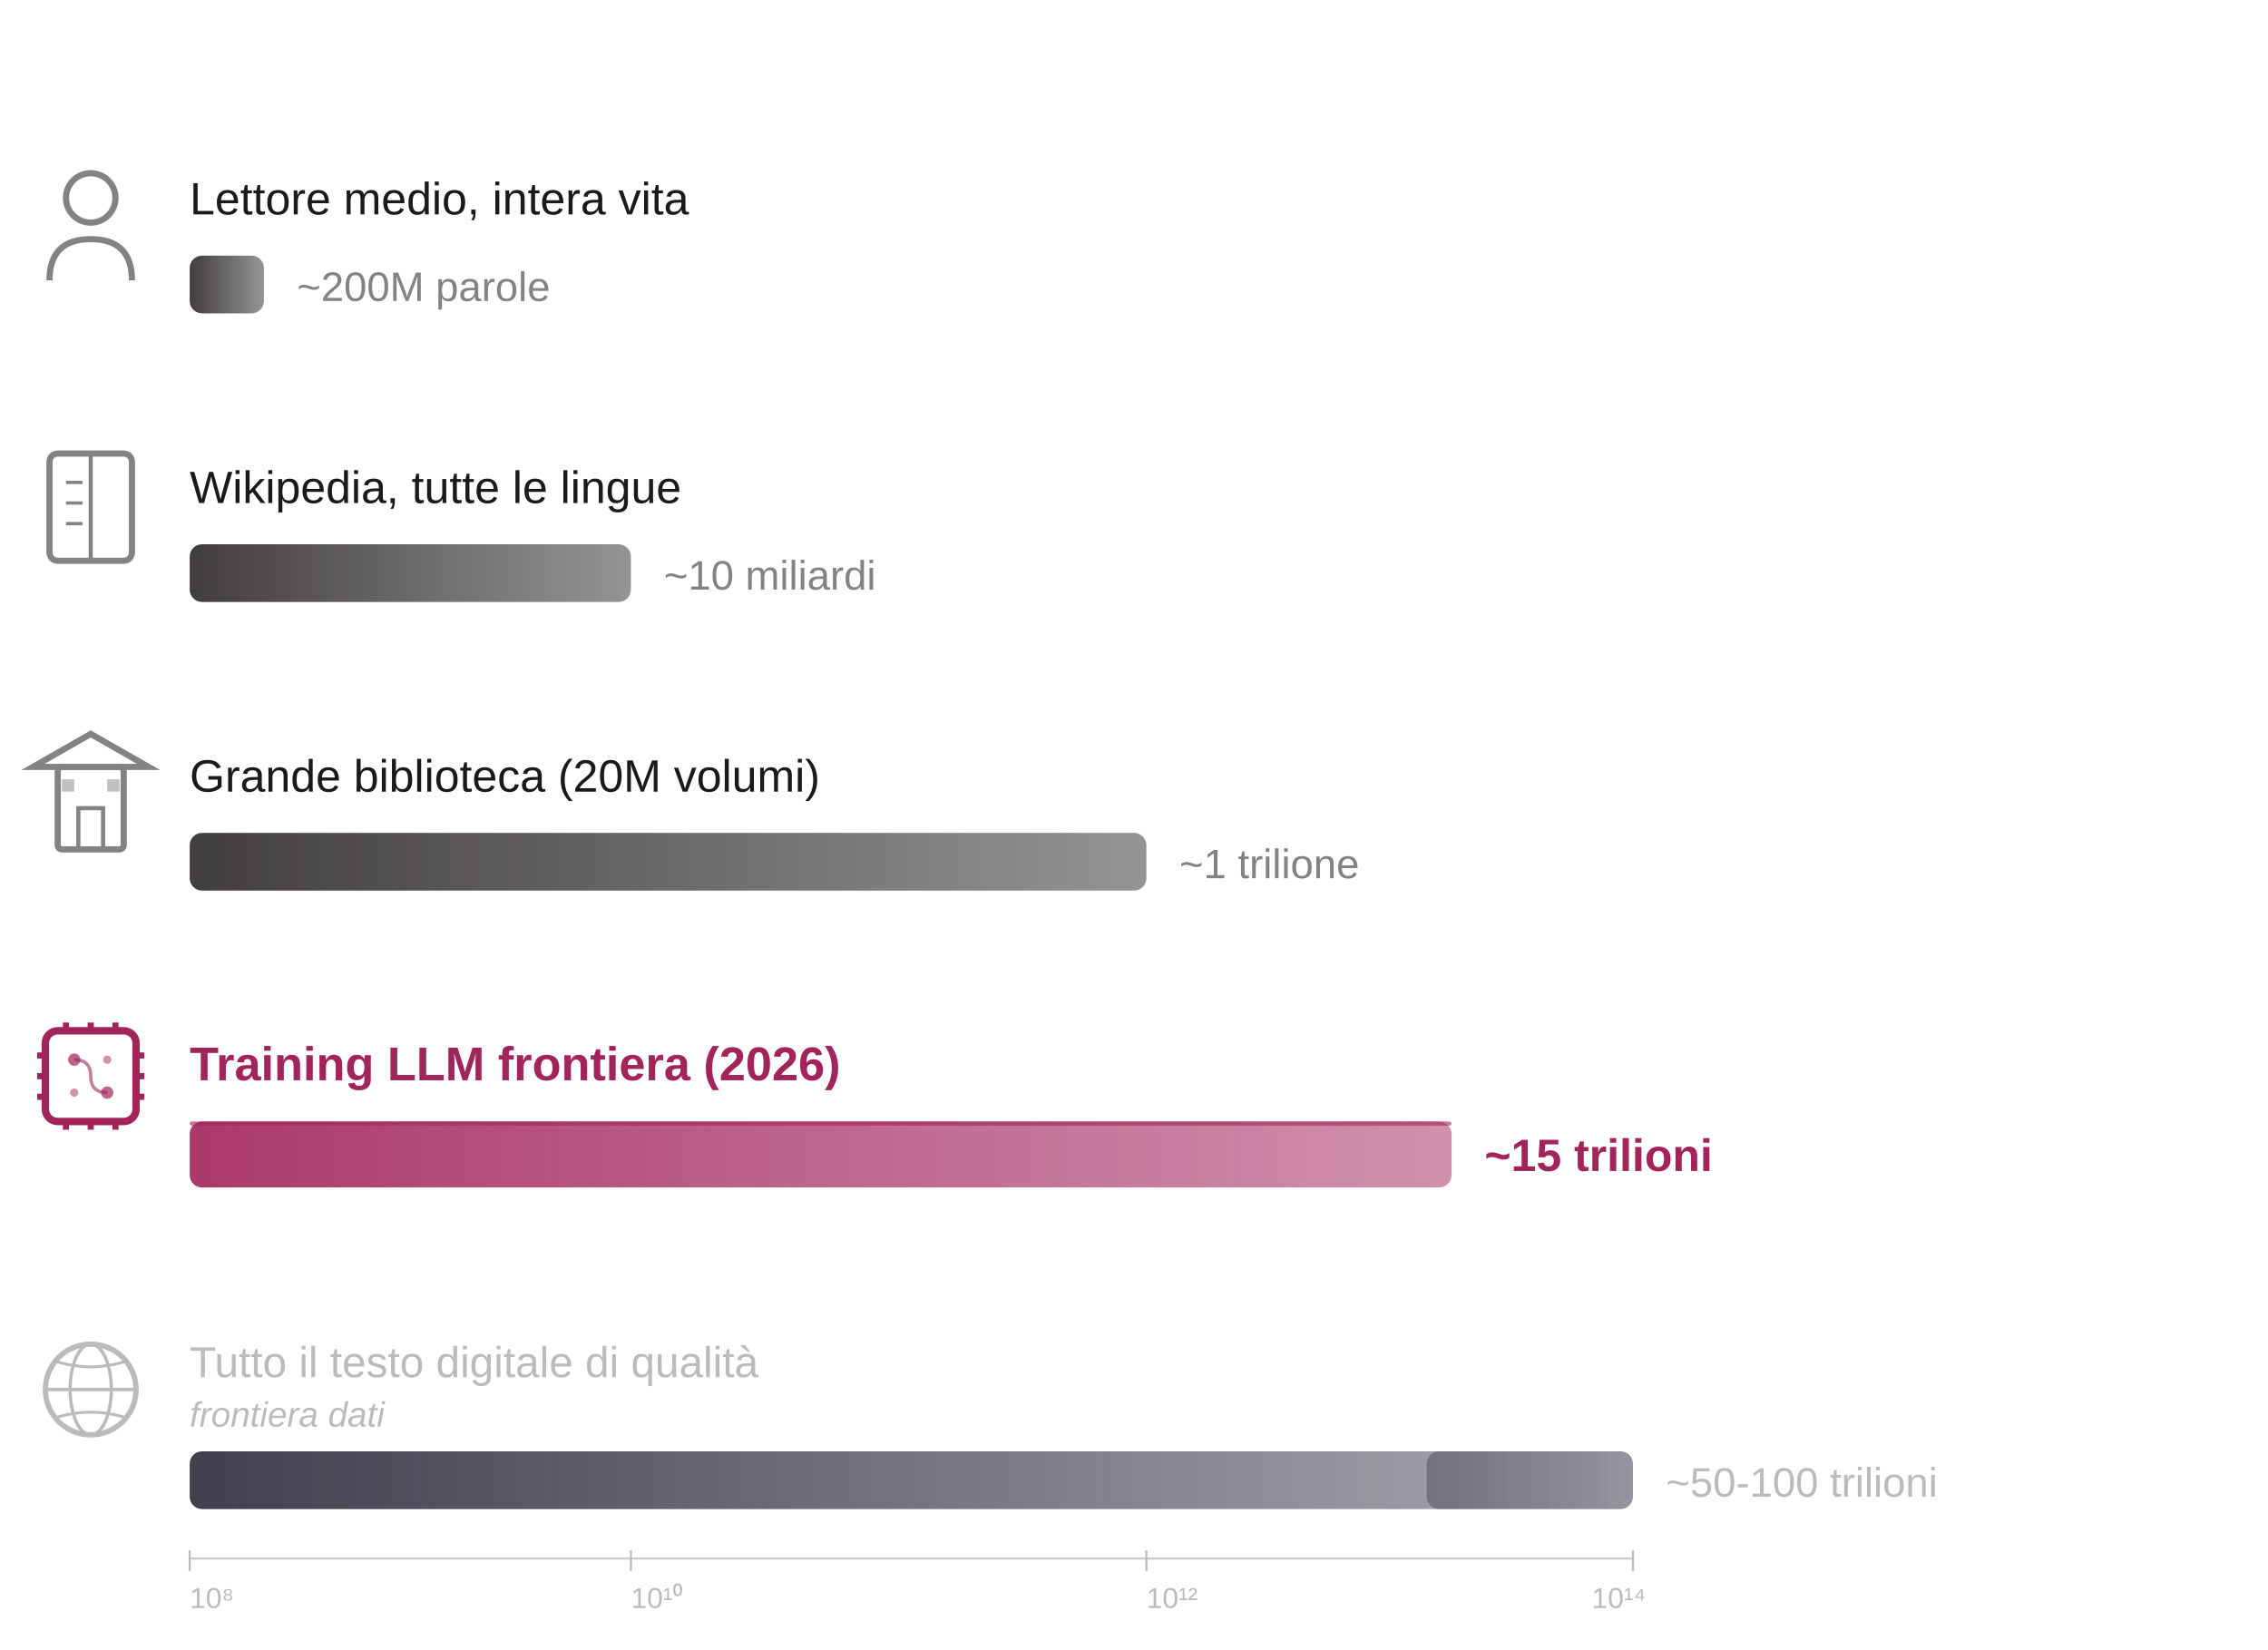
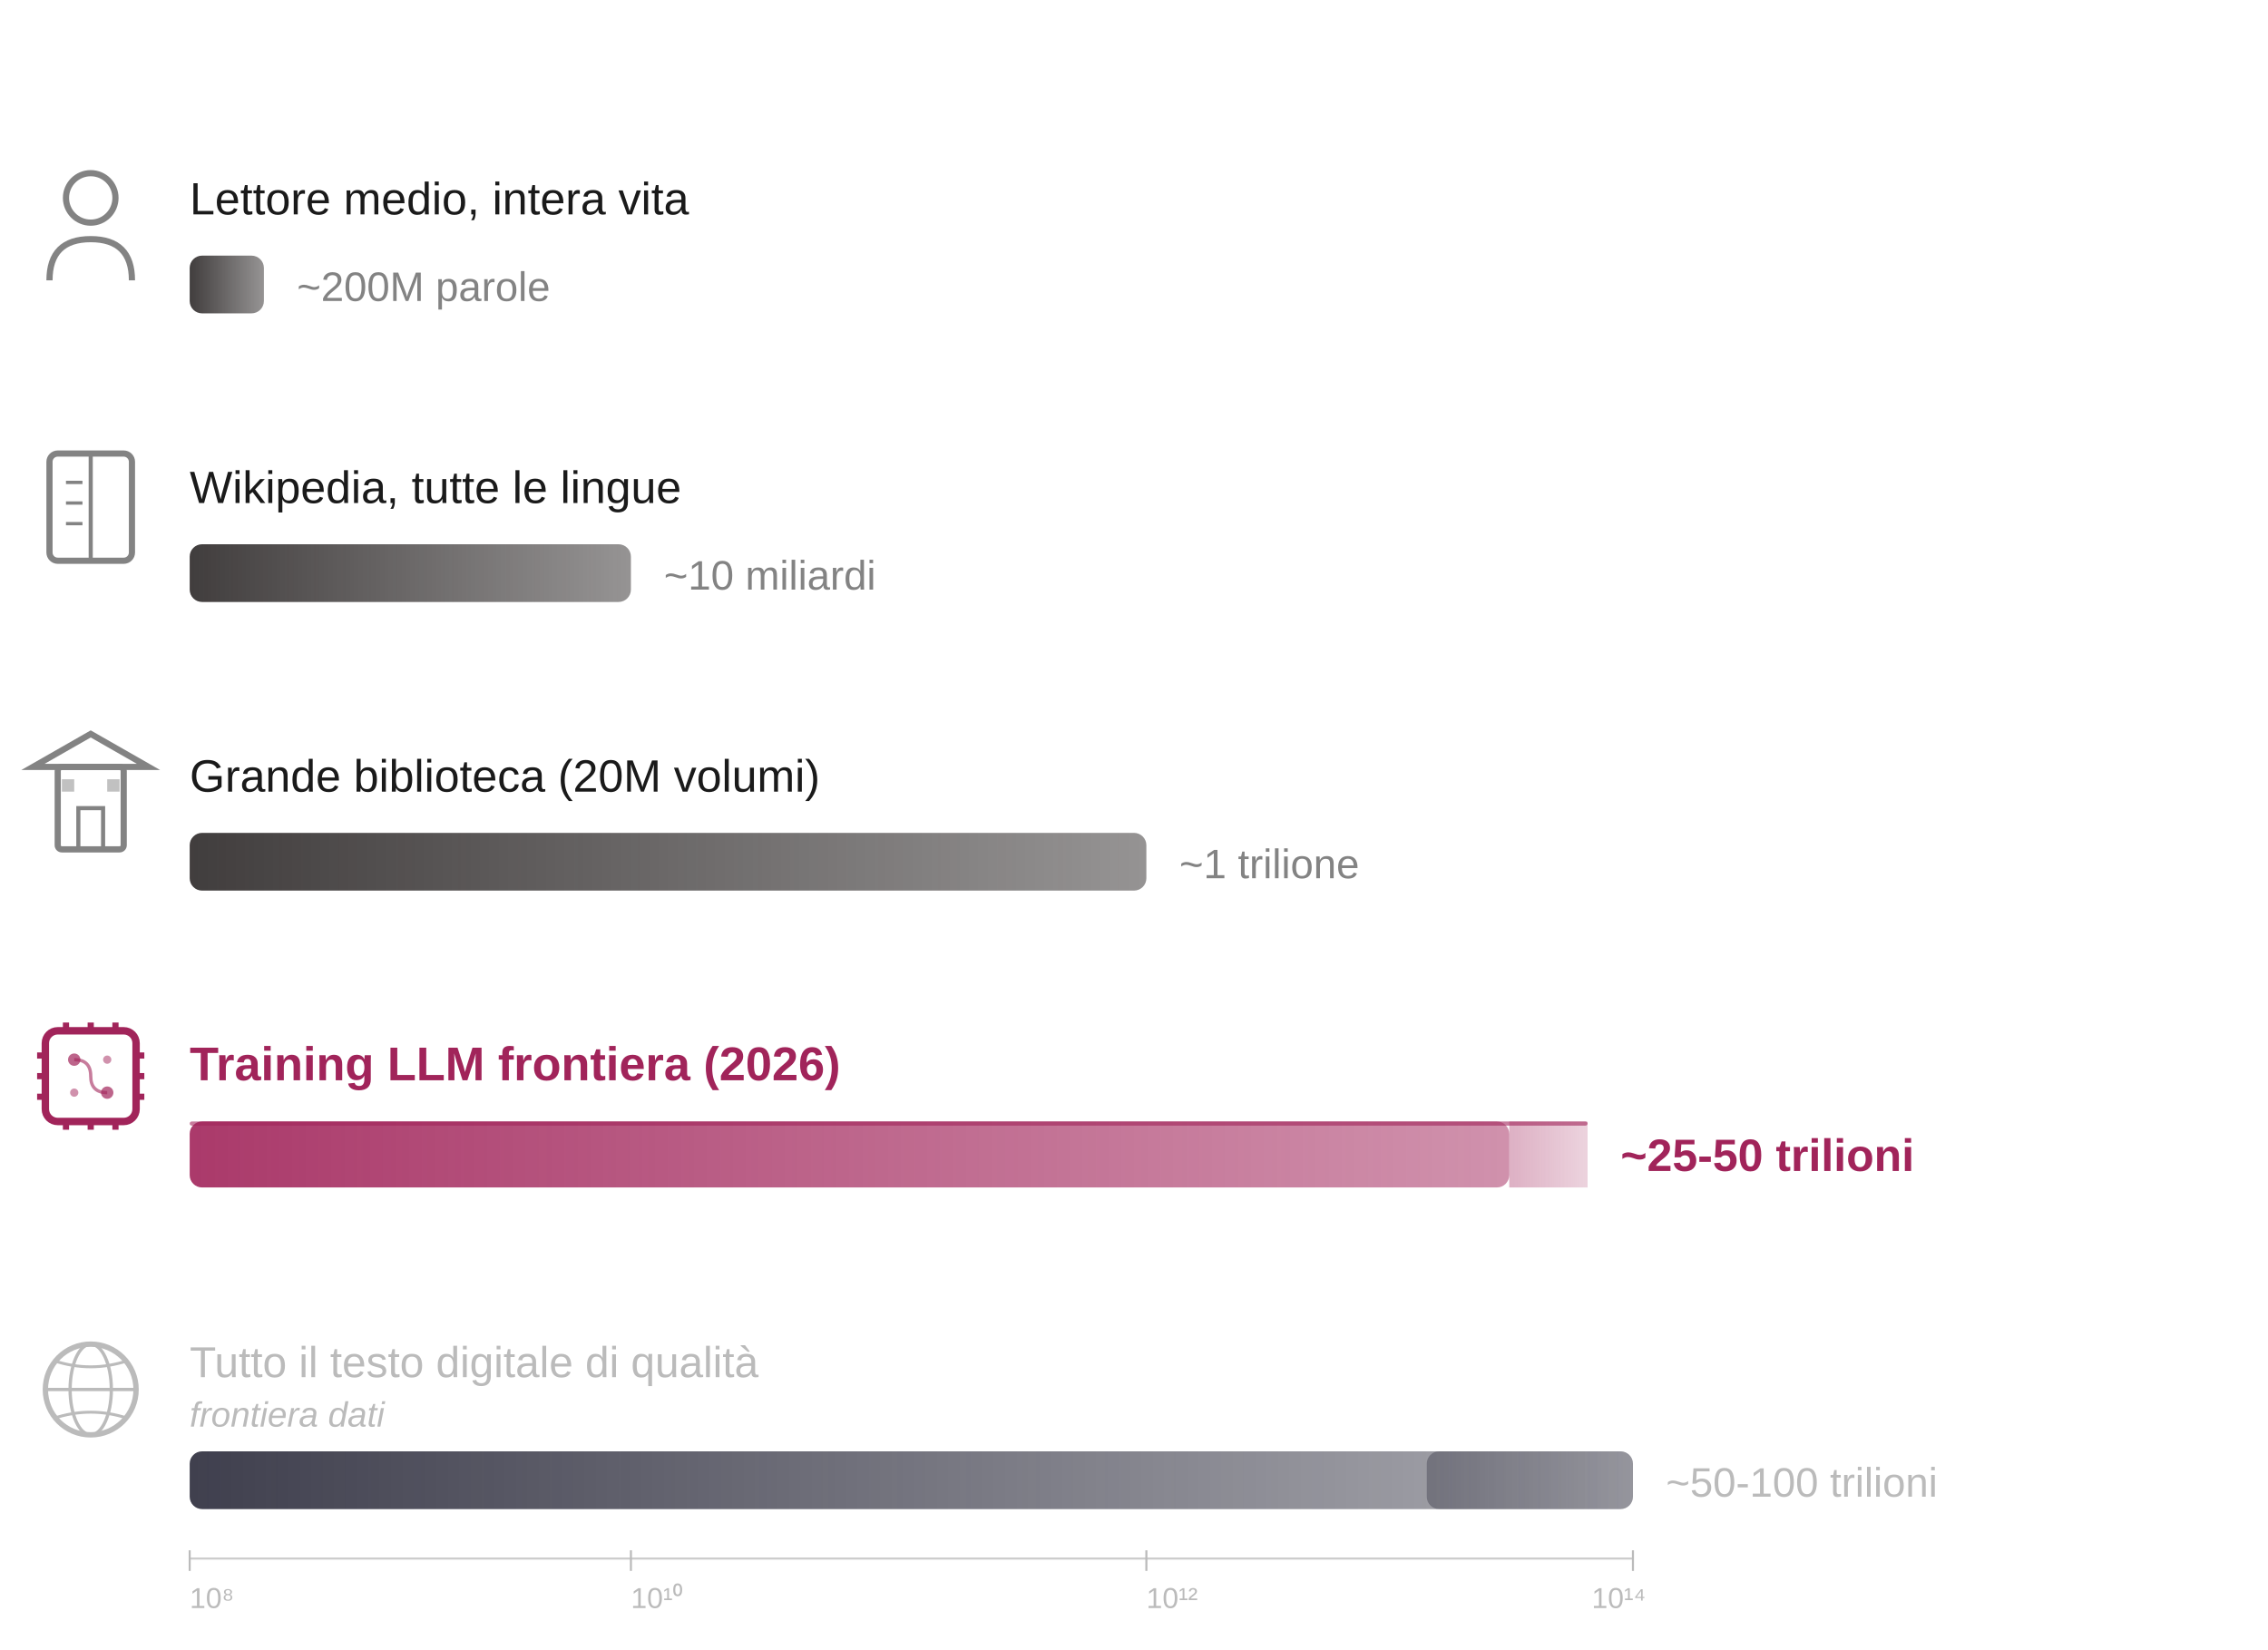
<svg xmlns="http://www.w3.org/2000/svg" viewBox="0 0 550 400">
  <defs>
    <linearGradient id="accentGrad" x1="0" y1="0" x2="1" y2="0">
      <stop offset="0%" stop-color="#a1245a" stop-opacity="0.9" />
      <stop offset="100%" stop-color="#a1245a" stop-opacity="0.5" />
    </linearGradient>
    <linearGradient id="defaultGrad" x1="0" y1="0" x2="1" y2="0">
      <stop offset="0%" stop-color="#2c2828" stop-opacity="0.9" />
      <stop offset="100%" stop-color="#2c2828" stop-opacity="0.5" />
    </linearGradient>
    <linearGradient id="dimGrad" x1="0" y1="0" x2="1" y2="0">
      <stop offset="0%" stop-color="#2a2a3a" stop-opacity="0.9" />
      <stop offset="100%" stop-color="#2a2a3a" stop-opacity="0.4" />
    </linearGradient>
  </defs>
  <style>
    text { font-family: 'Poppins', 'Segoe UI', 'Helvetica Neue', Arial, sans-serif; }
  </style>
  <g transform="translate(0, 30)">
    <circle cx="22" cy="18" r="6" fill="none" stroke="#838383" stroke-width="1.5" />
    <path d="M12,38 Q12,28 22,28 Q32,28 32,38" fill="none" stroke="#838383" stroke-width="1.5" />
    <text x="46" y="22" fill="#1a1a1a" font-size="11" font-weight="500">Lettore medio, intera vita</text>
    <rect x="46" y="32" width="18" height="14" rx="3" fill="url(#defaultGrad)" />
    <text x="72" y="43" fill="#838383" font-size="10">~200M parole</text>
  </g>
  <g transform="translate(0, 100)">
    <rect x="12" y="10" width="20" height="26" rx="2" fill="none" stroke="#838383" stroke-width="1.5" />
    <line x1="22" y1="10" x2="22" y2="36" stroke="#838383" stroke-width="1" />
    <line x1="16" y1="17" x2="20" y2="17" stroke="#838383" stroke-width="0.8" />
    <line x1="16" y1="22" x2="20" y2="22" stroke="#838383" stroke-width="0.8" />
    <line x1="16" y1="27" x2="20" y2="27" stroke="#838383" stroke-width="0.8" />
    <text x="46" y="22" fill="#1a1a1a" font-size="11" font-weight="500">Wikipedia, tutte le lingue</text>
    <rect x="46" y="32" width="107" height="14" rx="3" fill="url(#defaultGrad)" />
    <text x="161" y="43" fill="#838383" font-size="10">~10 miliardi</text>
  </g>
  <g transform="translate(0, 170)">
    <rect x="14" y="16" width="16" height="20" rx="1" fill="none" stroke="#838383" stroke-width="1.5" />
    <polygon points="22,8 36,16 8,16" fill="none" stroke="#838383" stroke-width="1.5" />
    <rect x="19" y="26" width="6" height="10" fill="none" stroke="#838383" stroke-width="1" />
    <rect x="15" y="19" width="3" height="3" fill="#838383" opacity="0.5" />
    <rect x="26" y="19" width="3" height="3" fill="#838383" opacity="0.5" />
    <text x="46" y="22" fill="#1a1a1a" font-size="11" font-weight="500">Grande biblioteca (20M volumi)</text>
    <rect x="46" y="32" width="232" height="14" rx="3" fill="url(#defaultGrad)" />
    <text x="286" y="43" fill="#838383" font-size="10">~1 trilione</text>
  </g>
  <g transform="translate(0, 240)">
    <rect x="11" y="10" width="22" height="22" rx="3" fill="none" stroke="#a1245a" stroke-width="1.8" />
    <line x1="16" y1="8" x2="16" y2="10" stroke="#a1245a" stroke-width="1.5" />
    <line x1="22" y1="8" x2="22" y2="10" stroke="#a1245a" stroke-width="1.5" />
    <line x1="28" y1="8" x2="28" y2="10" stroke="#a1245a" stroke-width="1.5" />
    <line x1="16" y1="32" x2="16" y2="34" stroke="#a1245a" stroke-width="1.5" />
    <line x1="22" y1="32" x2="22" y2="34" stroke="#a1245a" stroke-width="1.5" />
    <line x1="28" y1="32" x2="28" y2="34" stroke="#a1245a" stroke-width="1.5" />
    <line x1="9" y1="16" x2="11" y2="16" stroke="#a1245a" stroke-width="1.5" />
    <line x1="9" y1="21" x2="11" y2="21" stroke="#a1245a" stroke-width="1.5" />
    <line x1="9" y1="26" x2="11" y2="26" stroke="#a1245a" stroke-width="1.5" />
    <line x1="33" y1="16" x2="35" y2="16" stroke="#a1245a" stroke-width="1.5" />
    <line x1="33" y1="21" x2="35" y2="21" stroke="#a1245a" stroke-width="1.5" />
    <line x1="33" y1="26" x2="35" y2="26" stroke="#a1245a" stroke-width="1.5" />
    <circle cx="18" cy="17" r="1.5" fill="#a1245a" opacity="0.7" />
    <circle cx="26" cy="25" r="1.5" fill="#a1245a" opacity="0.7" />
    <path d="M18,17 Q22,17 22,21 Q22,25 26,25" fill="none" stroke="#a1245a" stroke-width="0.8" opacity="0.6" />
    <circle cx="26" cy="17" r="1" fill="#a1245a" opacity="0.5" />
    <circle cx="18" cy="25" r="1" fill="#a1245a" opacity="0.5" />
    <rect x="11" y="10" width="22" height="22" rx="3" fill="none" stroke="#a1245a" stroke-width="0.5" opacity="0.3" filter="url(#none)" />
    <text x="46" y="22" fill="#a1245a" font-size="11.5" font-weight="700">Training LLM frontiera (2026)</text>
-     <rect x="46" y="32" width="306" height="16" rx="3" fill="url(#accentGrad)" />
-     <rect x="46" y="32" width="306" height="1" rx="0.5" fill="#a1245a" opacity="0.6" />
-     <text x="360" y="44" fill="#a1245a" font-size="11" font-weight="600">~15 trilioni</text>
+     <rect x="46" y="32" width="320" height="16" rx="3" fill="url(#accentGrad)" />
+     <rect x="366" y="32" width="19" height="16" rx="0" fill="url(#accentGrad)" opacity="0.4" />
+     <rect x="46" y="32" width="339" height="1" rx="0.5" fill="#a1245a" opacity="0.6" />
+     <text x="393" y="44" fill="#a1245a" font-size="11" font-weight="600">~25-50 trilioni</text>
  </g>
  <g transform="translate(0, 316)">
    <circle cx="22" cy="21" r="11" fill="none" stroke="#bbbbbb" stroke-width="1.3" />
    <ellipse cx="22" cy="21" rx="5" ry="11" fill="none" stroke="#bbbbbb" stroke-width="0.8" />
    <line x1="11" y1="21" x2="33" y2="21" stroke="#bbbbbb" stroke-width="0.8" />
    <path d="M13,14 Q22,17 31,14" fill="none" stroke="#bbbbbb" stroke-width="0.7" />
    <path d="M13,28 Q22,25 31,28" fill="none" stroke="#bbbbbb" stroke-width="0.7" />
    <text x="46" y="18" fill="#bbbbbb" font-size="10.5" font-weight="500">Tutto il testo digitale di qualità</text>
    <text x="46" y="30" fill="#bbbbbb" font-size="8.5" font-style="italic">frontiera dati</text>
    <rect x="46" y="36" width="350" height="14" rx="3" fill="url(#dimGrad)" />
    <rect x="346" y="36" width="50" height="14" rx="3" fill="url(#dimGrad)" opacity="0.4" />
    <text x="404" y="47" fill="#bbbbbb" font-size="10">~50-100 trilioni</text>
  </g>
  <g transform="translate(46, 378)">
    <line x1="0" y1="0" x2="350" y2="0" stroke="#cccccc" stroke-width="0.5" />
    <text x="0" y="12" fill="#bbbbbb" font-size="7">10⁸</text>
    <text x="107" y="12" fill="#bbbbbb" font-size="7">10¹⁰</text>
    <text x="232" y="12" fill="#bbbbbb" font-size="7">10¹²</text>
    <text x="340" y="12" fill="#bbbbbb" font-size="7">10¹⁴</text>
    <line x1="0" y1="-2" x2="0" y2="3" stroke="#bbbbbb" stroke-width="0.5" />
    <line x1="107" y1="-2" x2="107" y2="3" stroke="#bbbbbb" stroke-width="0.5" />
    <line x1="232" y1="-2" x2="232" y2="3" stroke="#bbbbbb" stroke-width="0.5" />
    <line x1="350" y1="-2" x2="350" y2="3" stroke="#bbbbbb" stroke-width="0.5" />
  </g>
</svg>
